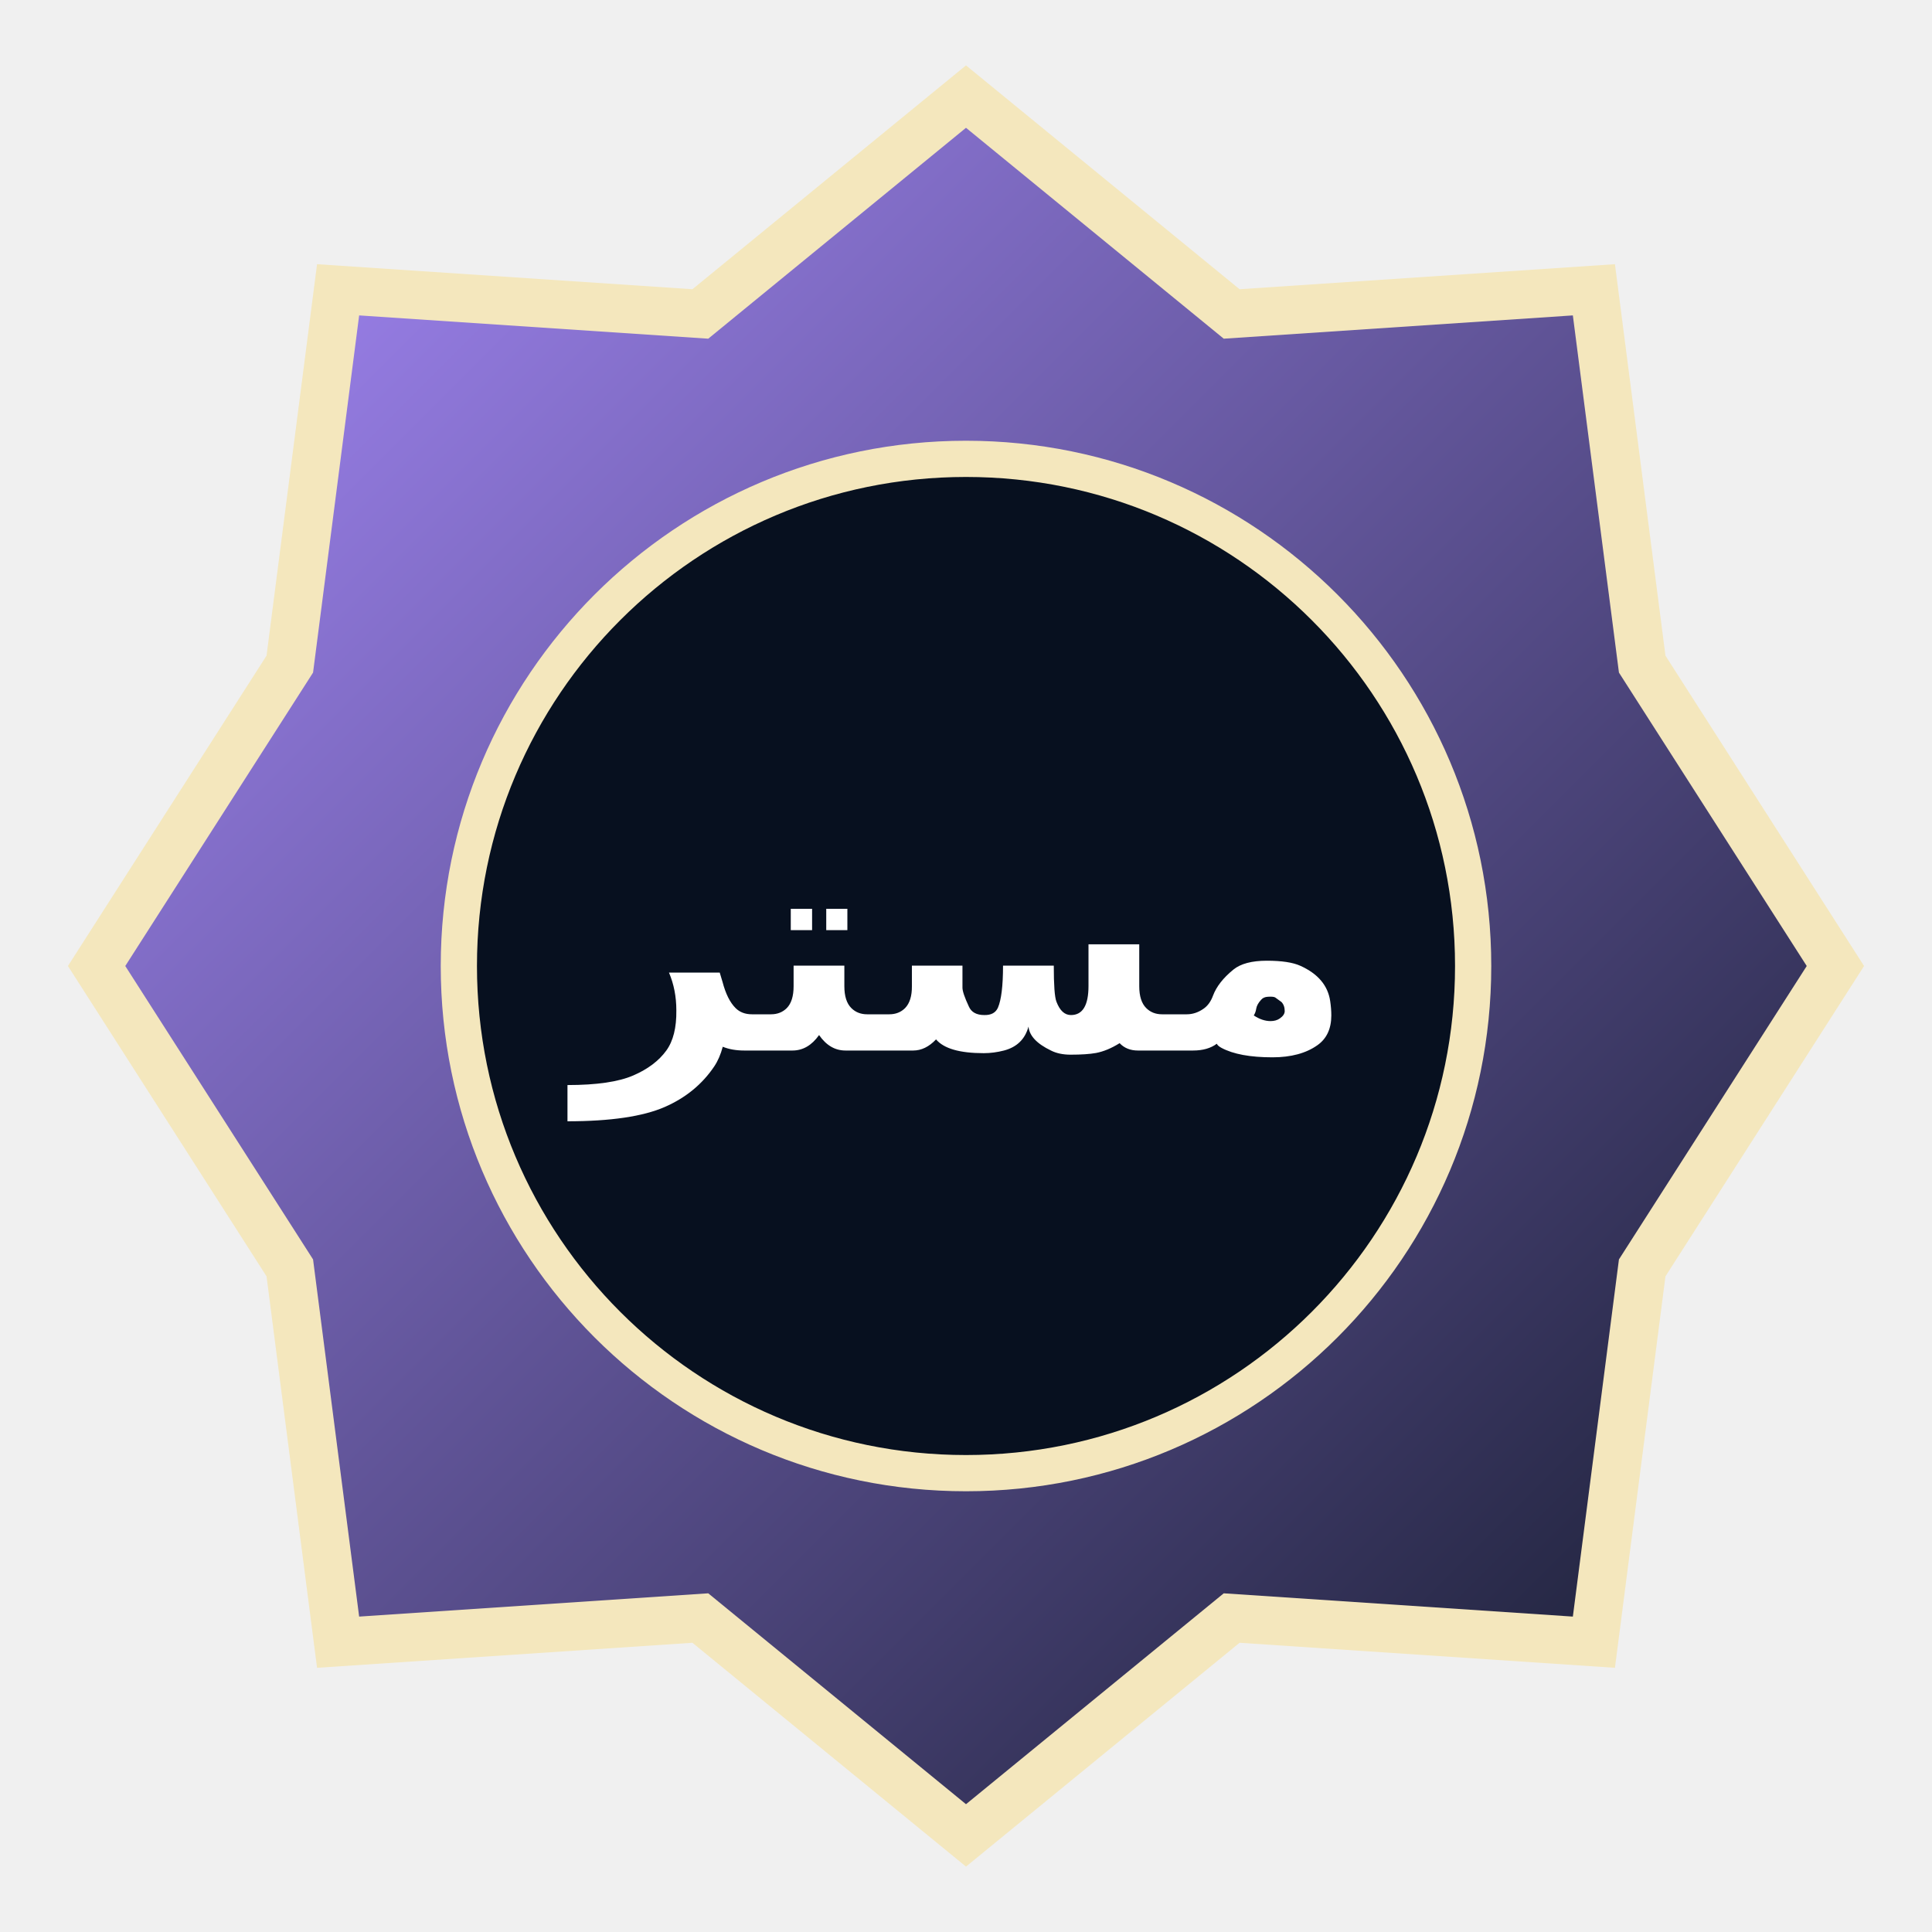
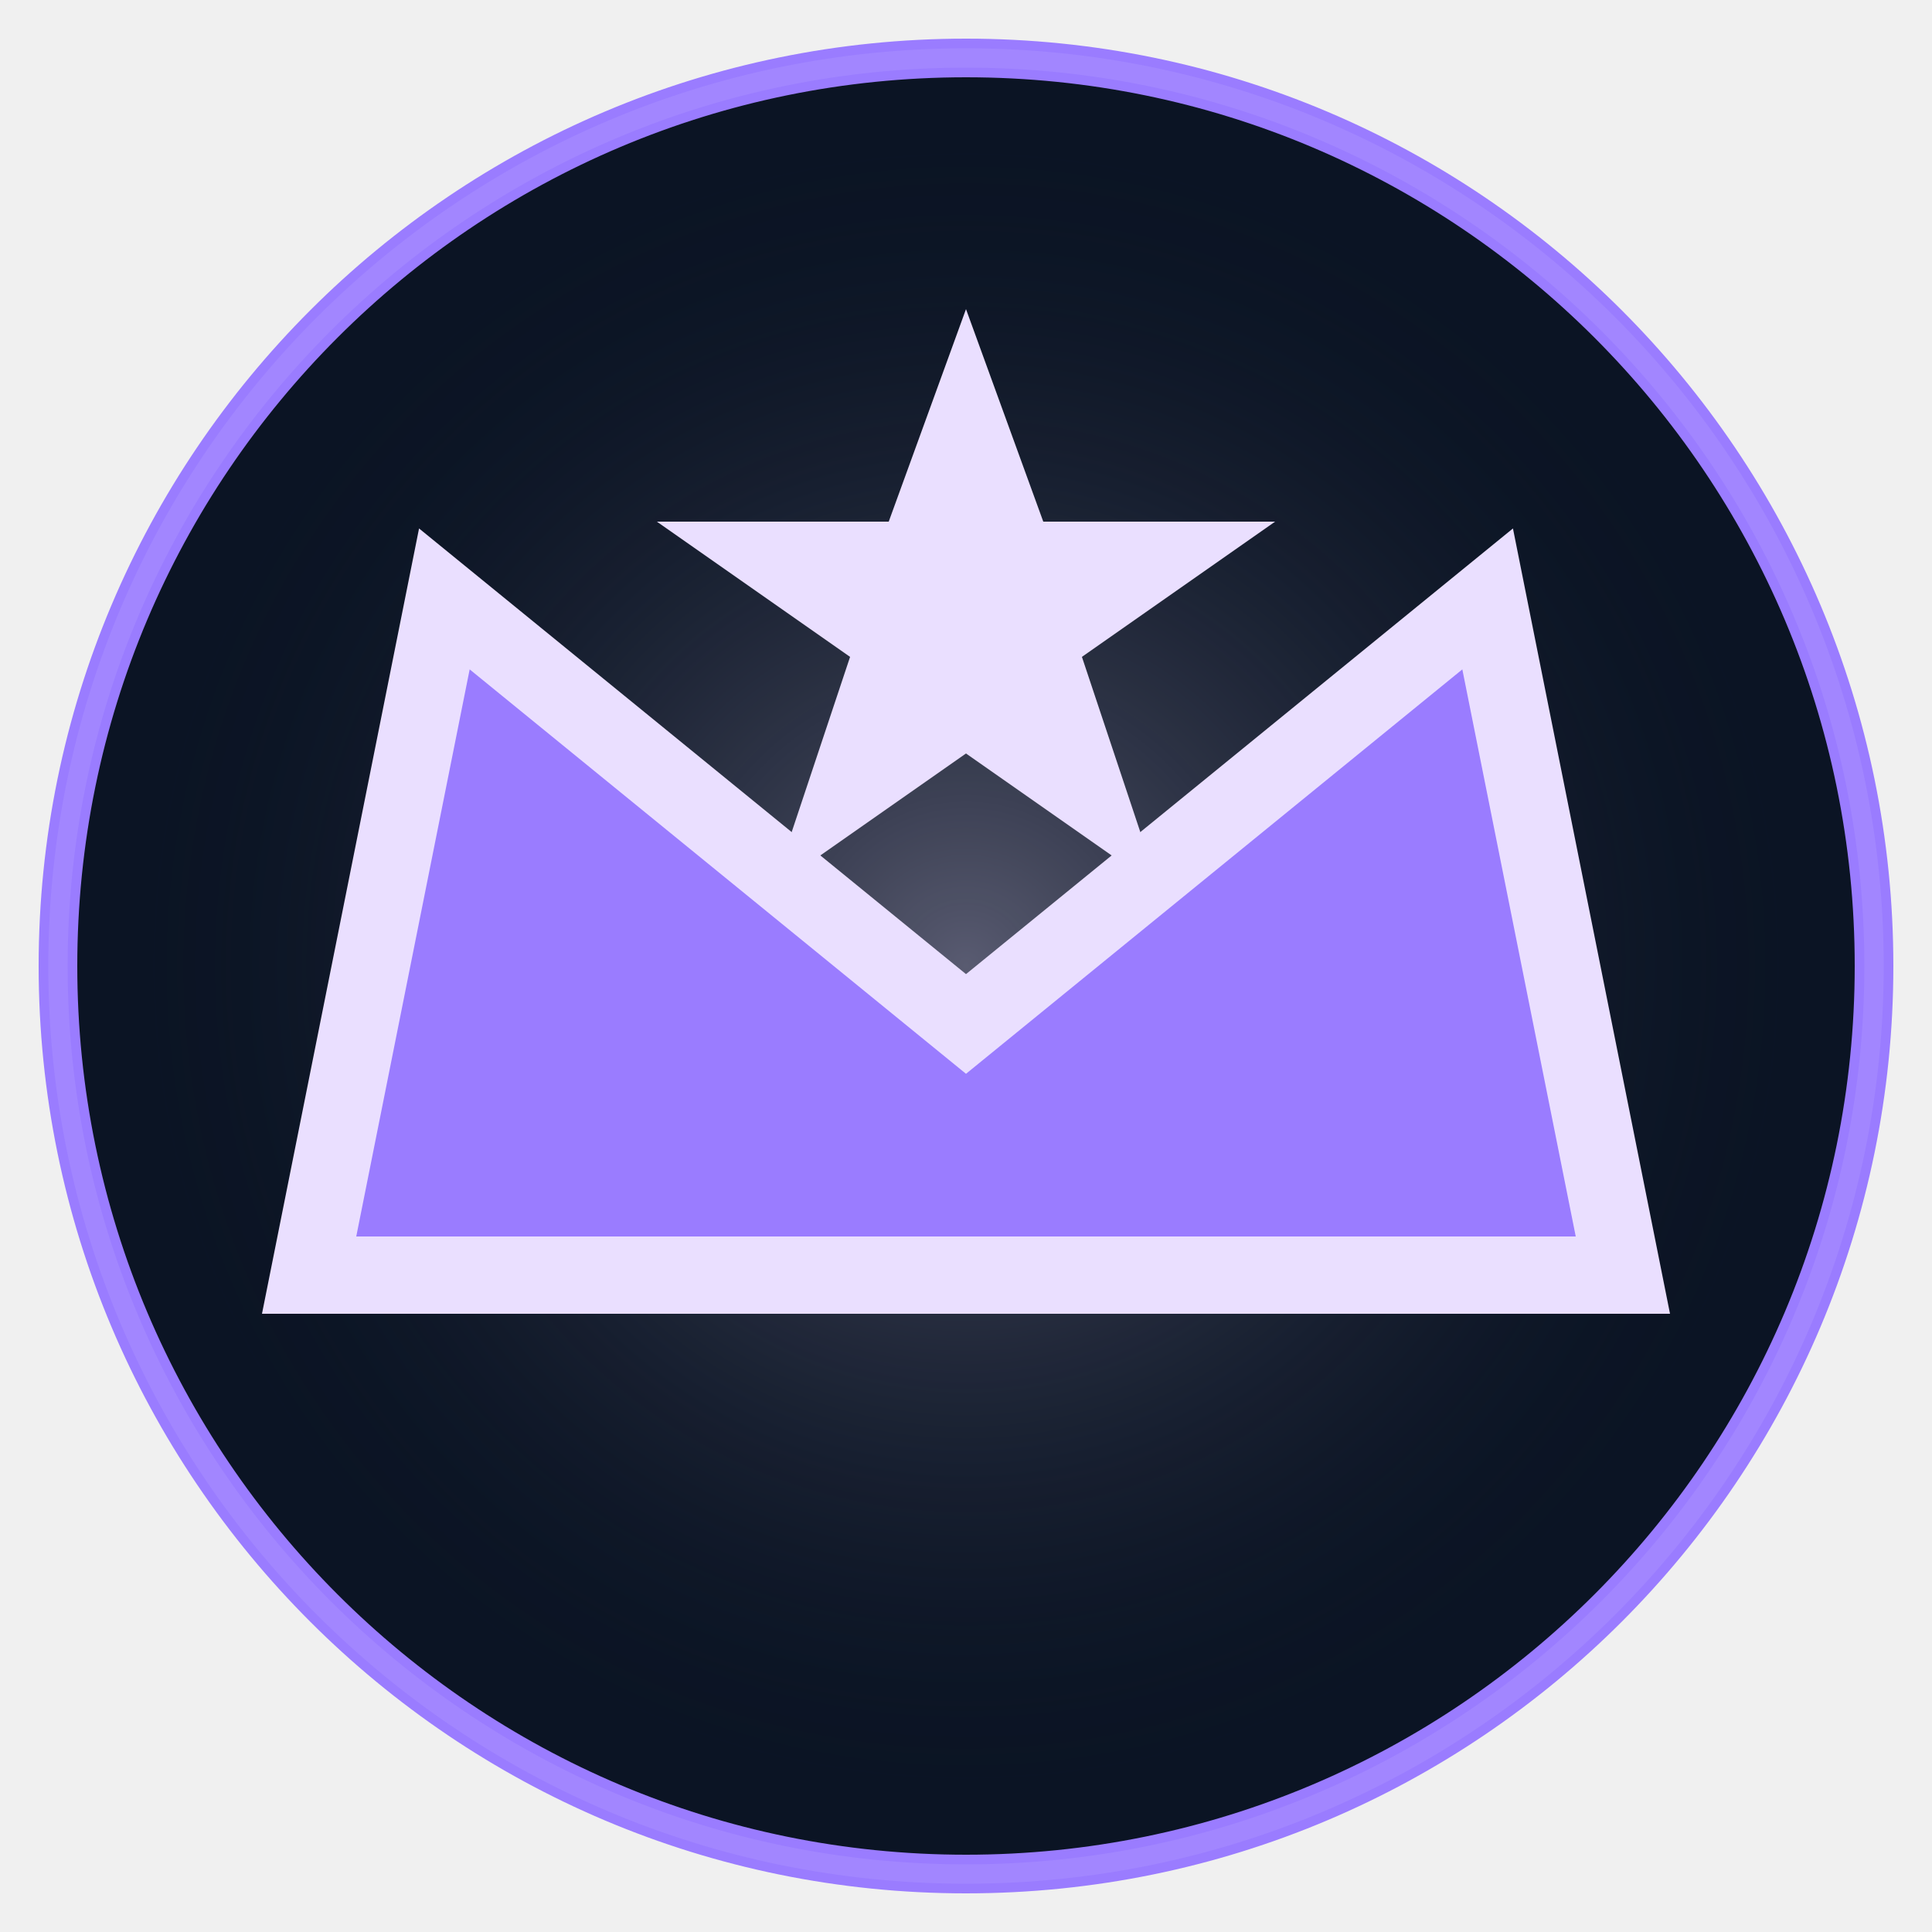
- <svg xmlns="http://www.w3.org/2000/svg" viewBox="0 0 160 160">
+ <svg xmlns="http://www.w3.org/2000/svg" viewBox="0 0 100 100" role="img" aria-label="مستر">
  <defs>
-     <linearGradient id="g" x1="0" y1="0" x2="1" y2="1">
-       <stop stop-color="#A98BFF" />
-       <stop offset="1" stop-color="#111827" />
-     </linearGradient>
+     <radialGradient id="g">
+       <stop stop-color="#eadfff" stop-opacity=".35" />
+       <stop offset="1" stop-color="#07101e" stop-opacity="0" />
+     </radialGradient>
  </defs>
-   <path d="M80 8 102 26 132 24 136 55 152 80 136 105 132 136 102 134 80 152 58 134 28 136 24 105 8 80 24 55 28 24 58 26Z" fill="url(#g)" stroke="#f4e7bd" stroke-width="4" />
-   <circle cx="80" cy="80" r="42" fill="#07101f" stroke="#f4e7bd" stroke-width="3" />
-   <text x="80" y="87" text-anchor="middle" font-family="Arial" font-size="24" font-weight="800" fill="#fff">مستر</text>
+   <circle cx="50" cy="50" r="47" fill="#0b1424" stroke="#9a7cff" stroke-width="2" />
+   <circle cx="50" cy="50" r="43" fill="url(#g)" />
+   <path d="m16 66 7-35 27 22 27-22 7 35H16Z" fill="#9a7cff" stroke="#eadfff" stroke-width="4" />
+   <path d="M50 16 54 27l12 0-10 7 4 12-10-7-10 7 4-12-10-7 12 0z" fill="#eadfff" />
+   <circle cx="50" cy="50" r="47" fill="none" stroke="#ffffff" stroke-opacity=".08" />
</svg>
